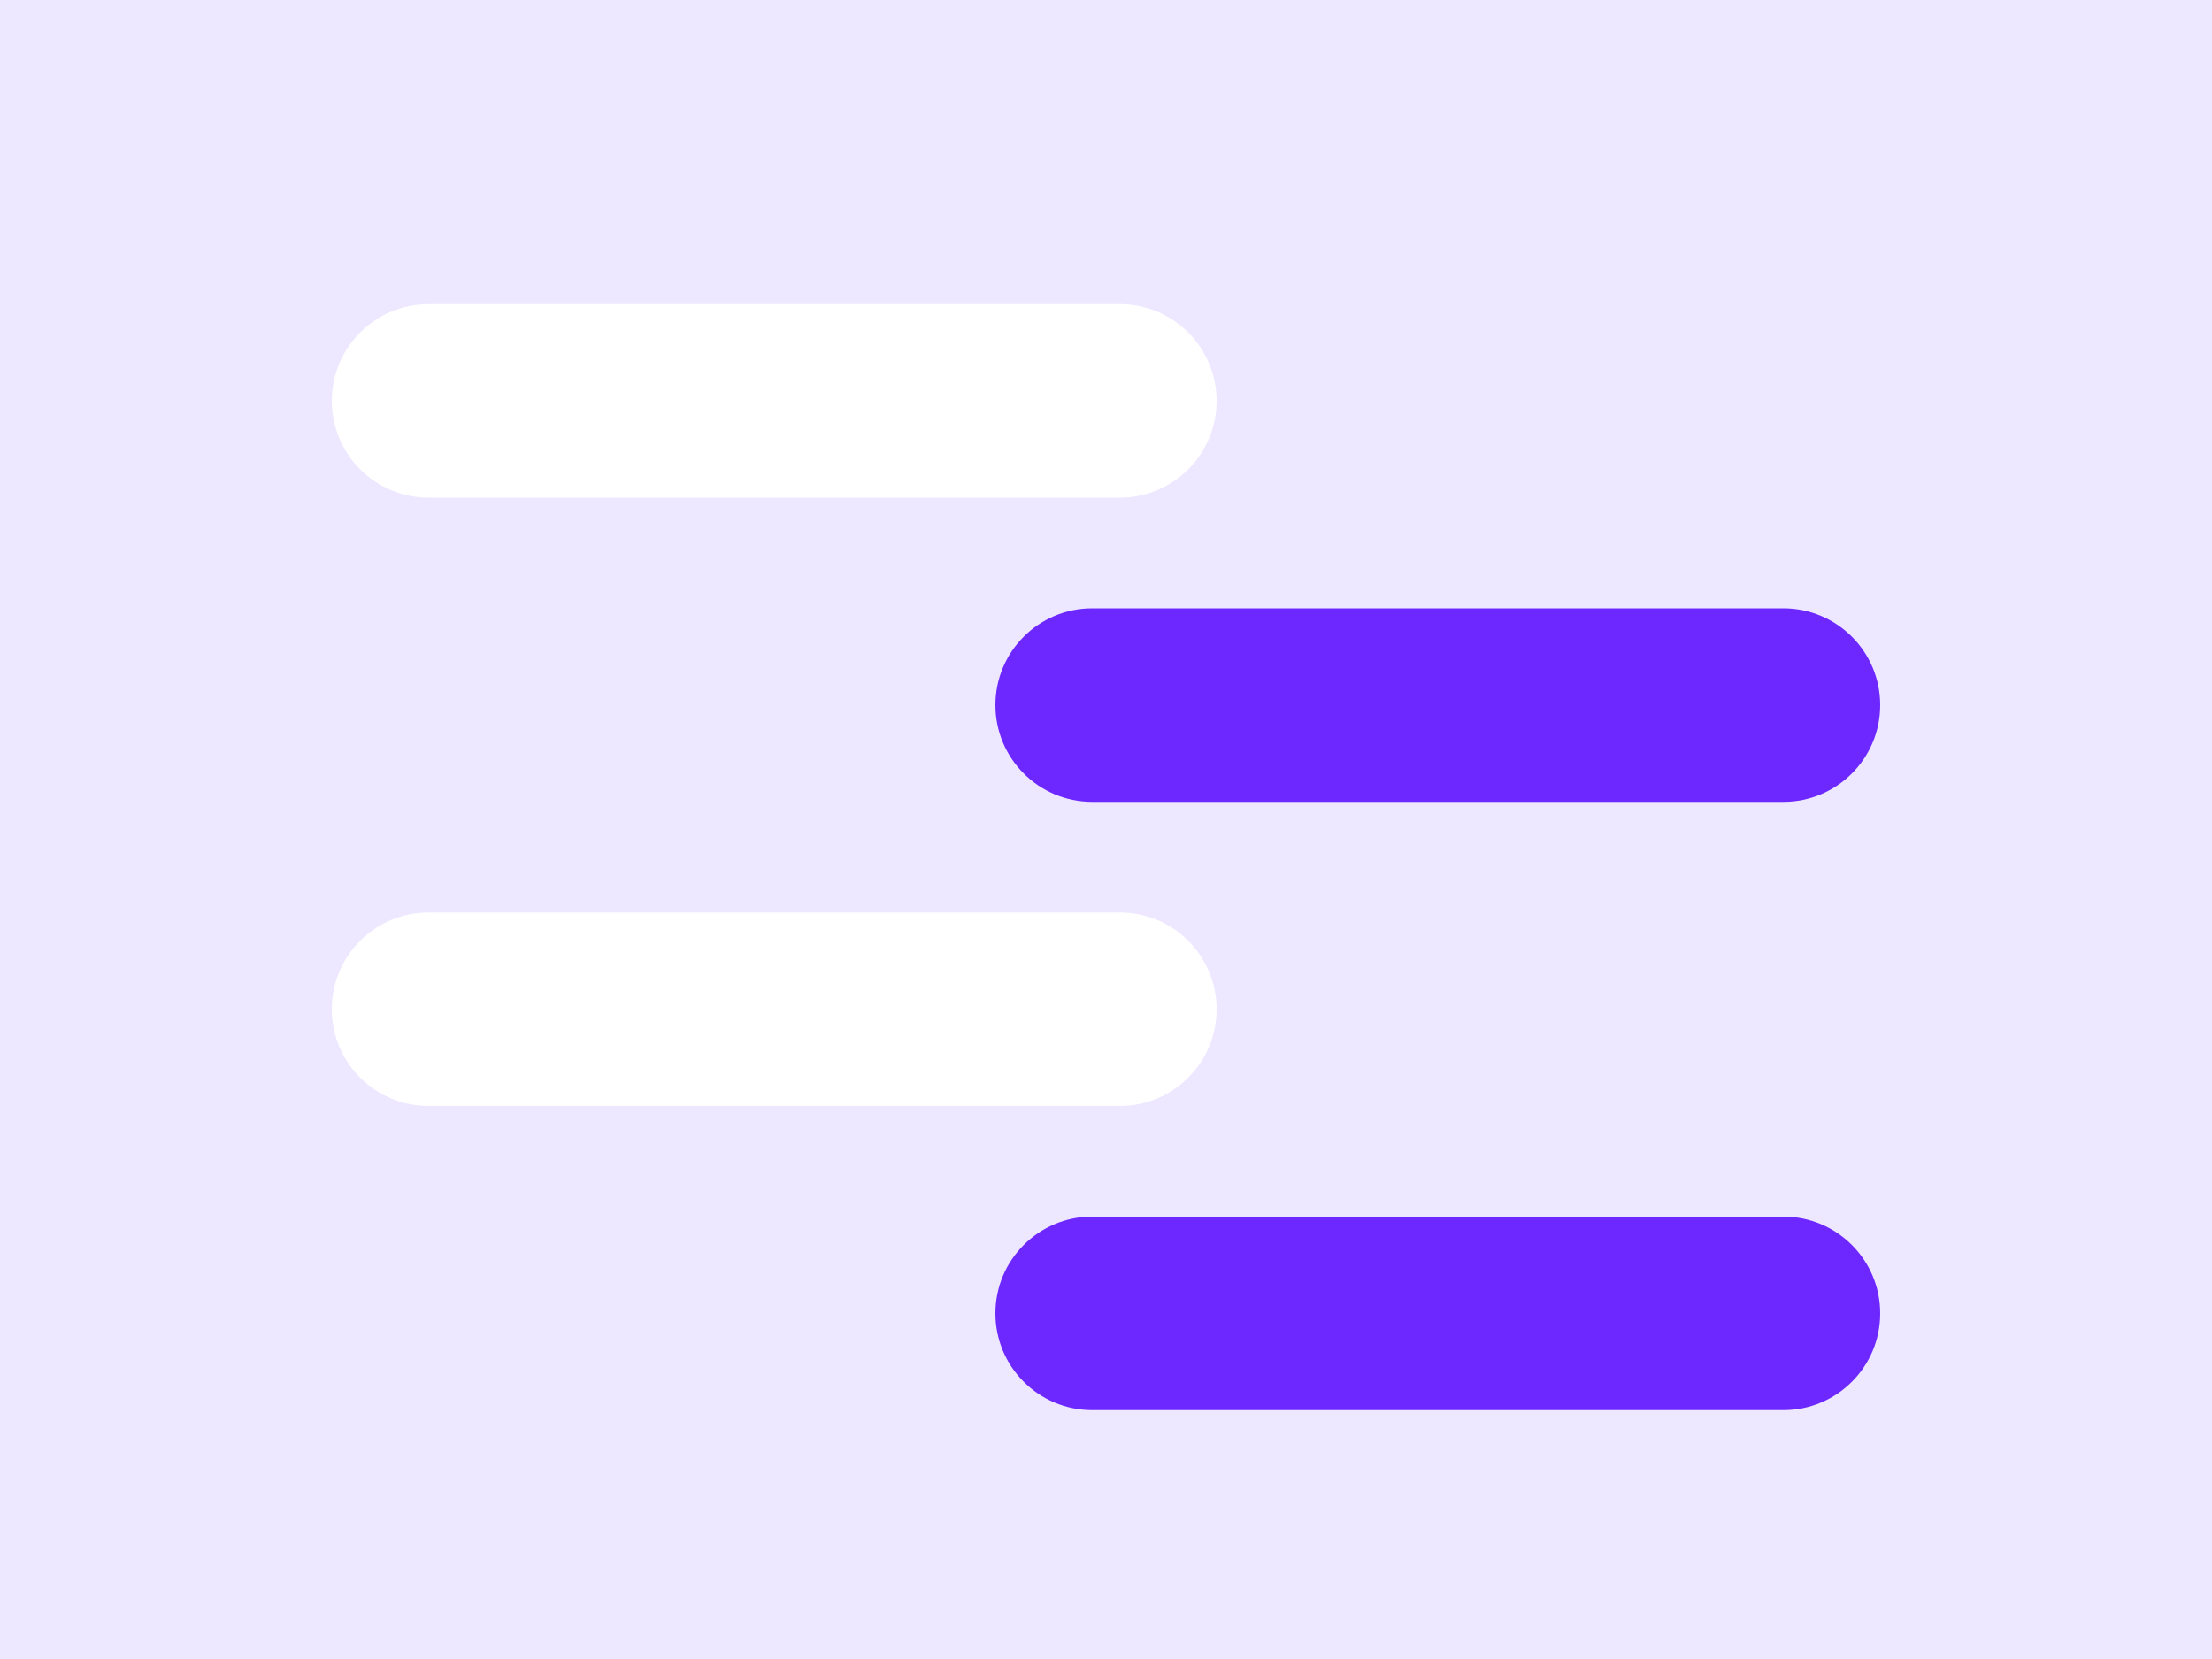
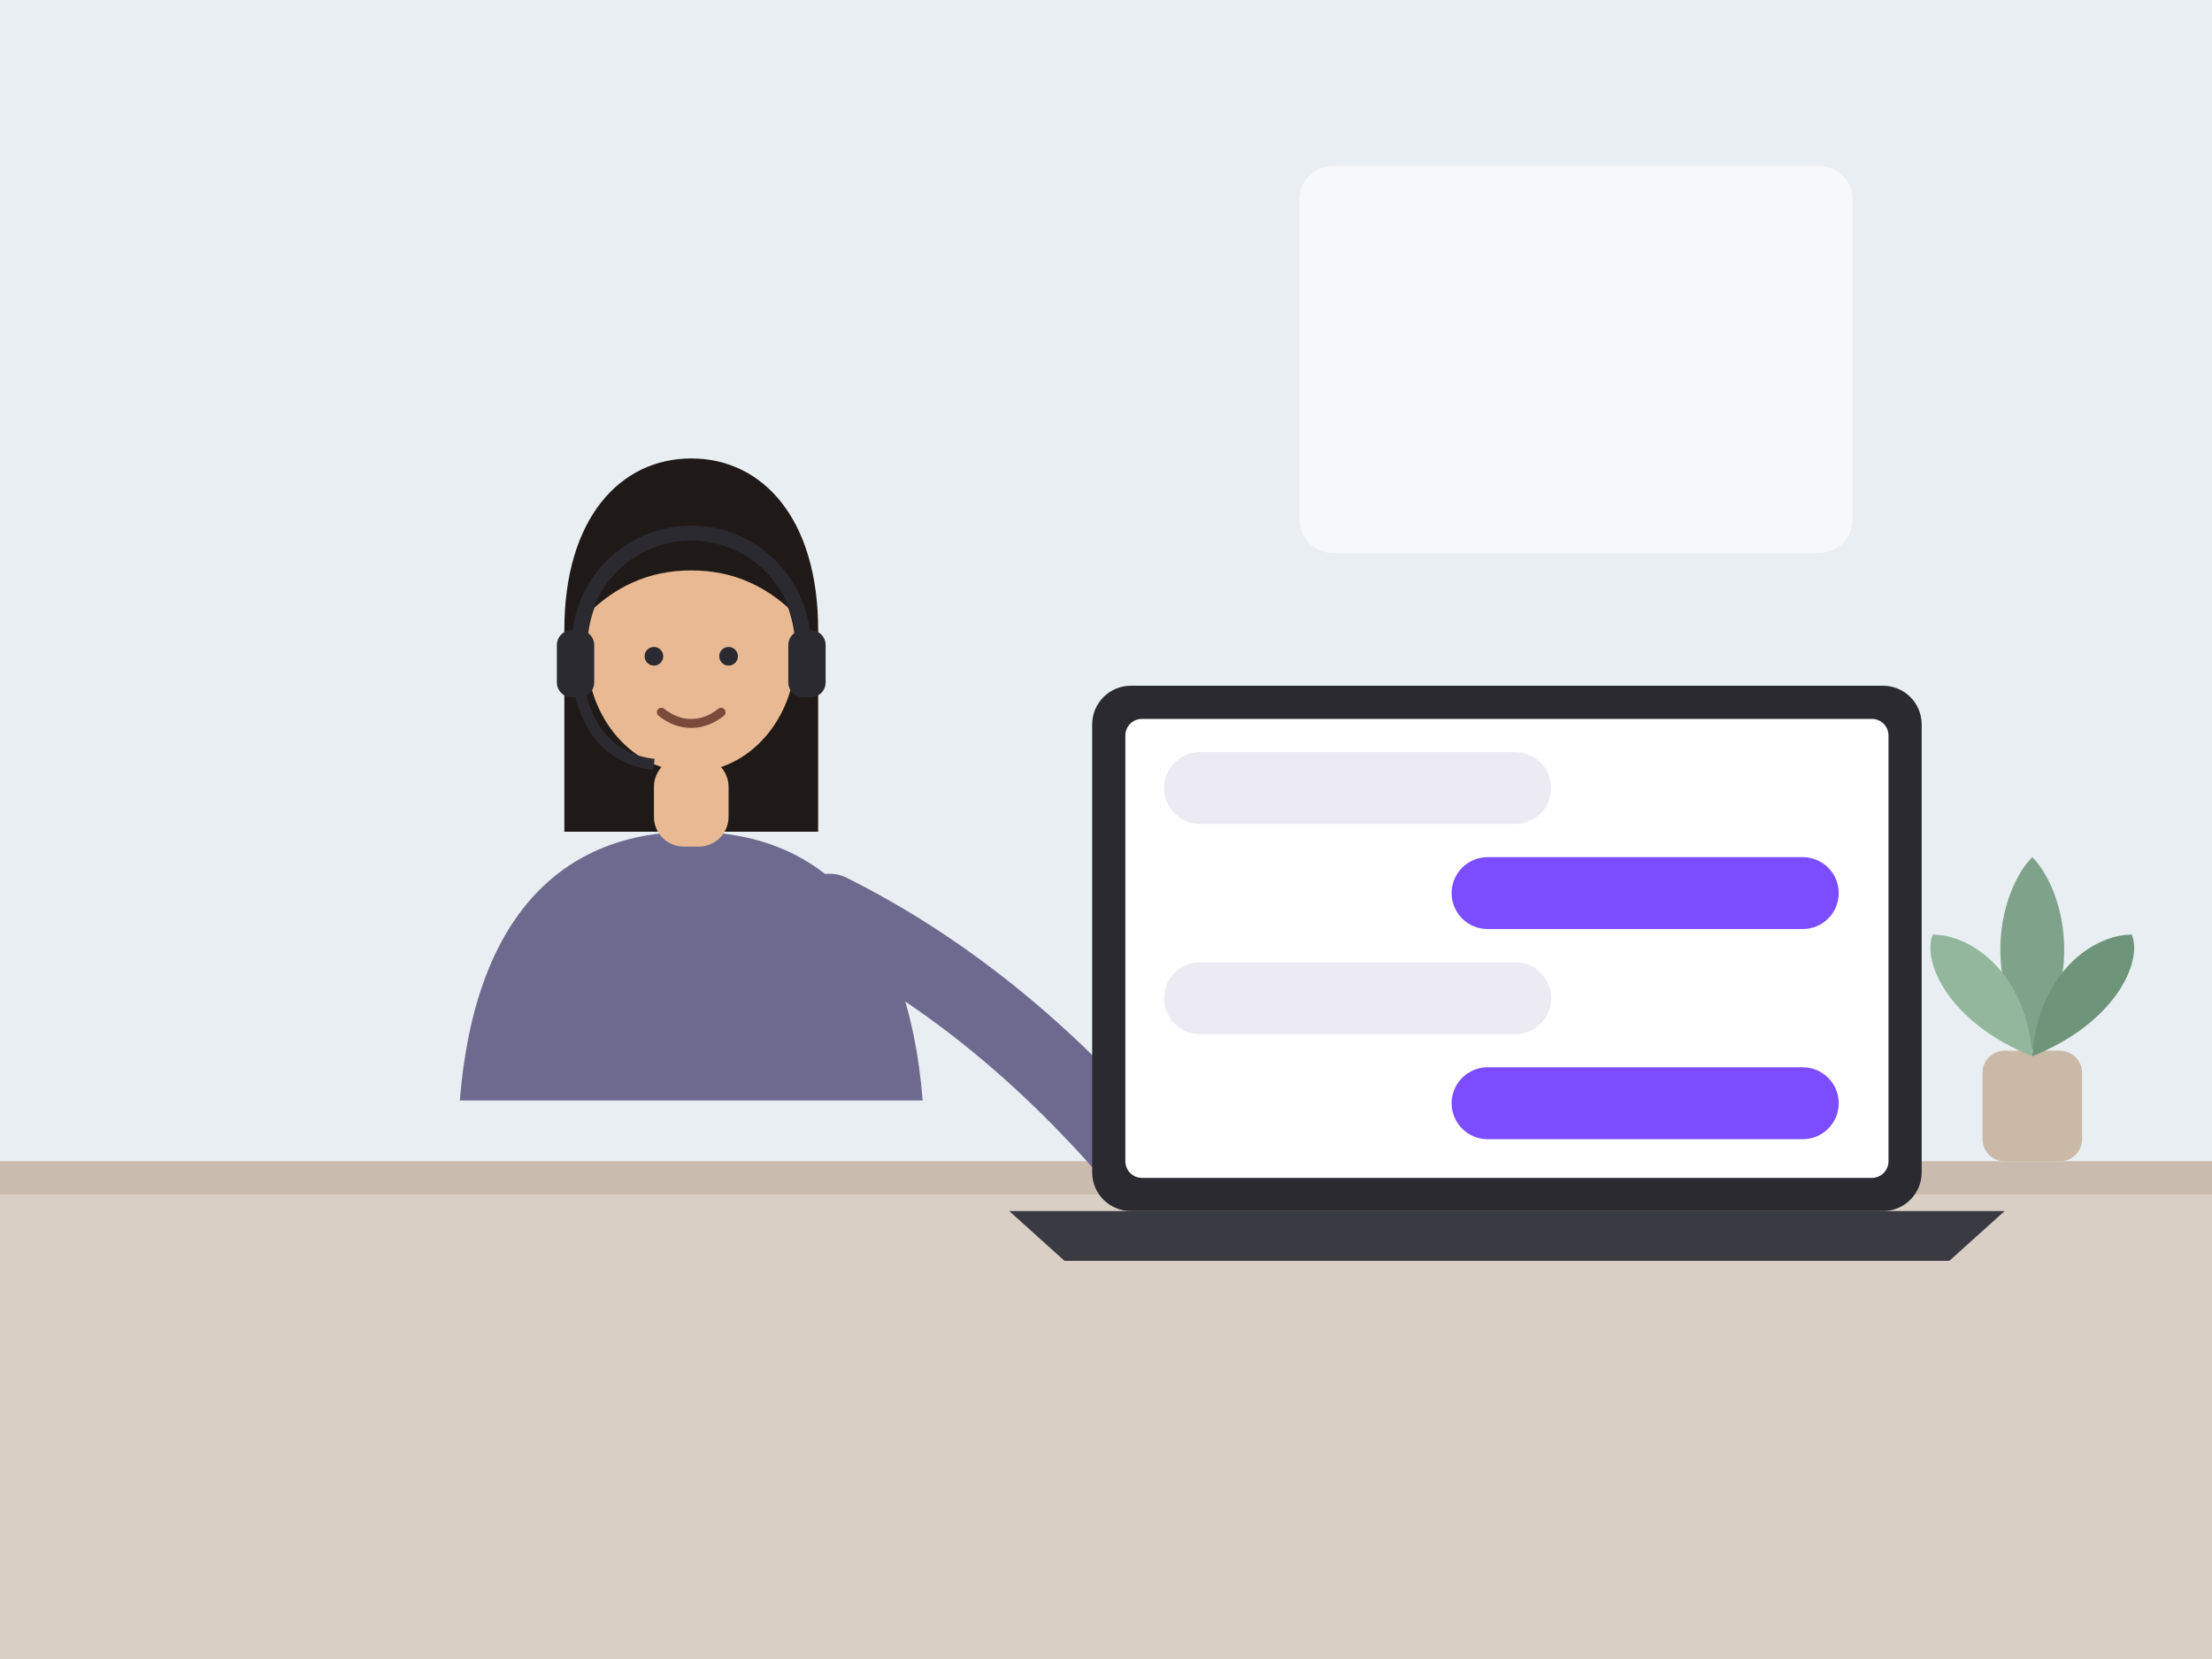
<svg xmlns="http://www.w3.org/2000/svg" viewBox="0 0 800 600">
-   <rect width="800" height="600" fill="#EDE7FF" />
-   <rect x="120" y="110" width="320" height="70" rx="35" fill="#fff" />
-   <rect x="360" y="220" width="320" height="70" rx="35" fill="#6D28FF" />
-   <rect x="120" y="330" width="320" height="70" rx="35" fill="#fff" />
-   <rect x="360" y="440" width="320" height="70" rx="35" fill="#6D28FF" />
+   <rect width="800" height="600" fill="#E9EEF2" />
+   <rect x="470" y="60" width="200" height="140" rx="12" fill="#FFFFFF" opacity=".6" />
+   <g transform="translate(250 236) scale(1.35)">
+     <path d="M-34 -6c0-30 15-46 34-46s34 16 34 46v54h-68z" fill="#1F1A17" />
+     <path d="M-62 120c4-50 28-72 62-72s58 22 62 72z" fill="#6E6A8F" />
+     <rect x="-10" y="28" width="20" height="24" rx="8" fill="#E8B992" />
+     <ellipse cx="0" cy="0" rx="28" ry="32" fill="#E8B992" />
+     <path d="M-30 -8c2-24 14-35 30-35s28 11 30 35c-9-10-19-14-30-14s-21 4-30 14z" fill="#1F1A17" />
+     <g fill="#2A2A30">
+       <circle cx="-10" cy="1" r="2.5" />
+       <circle cx="10" cy="1" r="2.5" />
+     </g>
+     <path d="M-8 16c5 4 11 4 16 0" stroke="#7A4A3A" stroke-width="2.4" fill="none" stroke-linecap="round" />
+     <path d="M-30 -2a30 30 0 0 1 60 0" fill="none" stroke="#2A2A30" stroke-width="4" />
+     <rect x="-36" y="-6" width="10" height="18" rx="4" fill="#2A2A30" />
+     <rect x="26" y="-6" width="10" height="18" rx="4" fill="#2A2A30" />
+     <path d="M-30 10q4 18 20 20" fill="none" stroke="#2A2A30" stroke-width="3" />
+   </g>
+   <rect x="0" y="420" width="800" height="180" fill="#D9CFC4" />
+   <rect x="0" y="420" width="800" height="12" fill="#C9BCAE" />
+   <path d="M300 330 q60 30 110 88" stroke="#6E6A8F" stroke-width="28" fill="none" stroke-linecap="round" />
+   <circle cx="414" cy="420" r="11" fill="#E8B992" />
+   <g transform="translate(545 418)">
+     <rect x="-150" y="-170" width="300" height="190" rx="14" fill="#2A2A30" />
+     <rect x="-138" y="-158" width="276" height="166" rx="6" fill="#FFFFFF" />
+     <rect x="-124" y="-146" width="140" height="26" rx="13" fill="#ECEBF3" />
+     <rect x="-20" y="-108" width="140" height="26" rx="13" fill="#7C4DFF" />
+     <rect x="-124" y="-70" width="140" height="26" rx="13" fill="#ECEBF3" />
+     <rect x="-20" y="-32" width="140" height="26" rx="13" fill="#7C4DFF" />
+     <path d="M-180 20h360l-20 18h-320z" fill="#3A3A42" />
+   </g>
+   <g transform="translate(735 380)">
+     <rect x="-18" y="0" width="36" height="40" rx="8" fill="#C9B9A6" />
+     <path d="M0 0c-20-30-10-60 0-70c10 10 20 40 0 70z" fill="#7FA38A" />
+     <path d="M0 2c-30-12-40-34-36-44c14 0 34 14 36 44z" fill="#93B79D" />
+     <path d="M0 2c30-12 40-34 36-44c-14 0-34 14-36 44z" fill="#6E9579" />
+   </g>
</svg>
